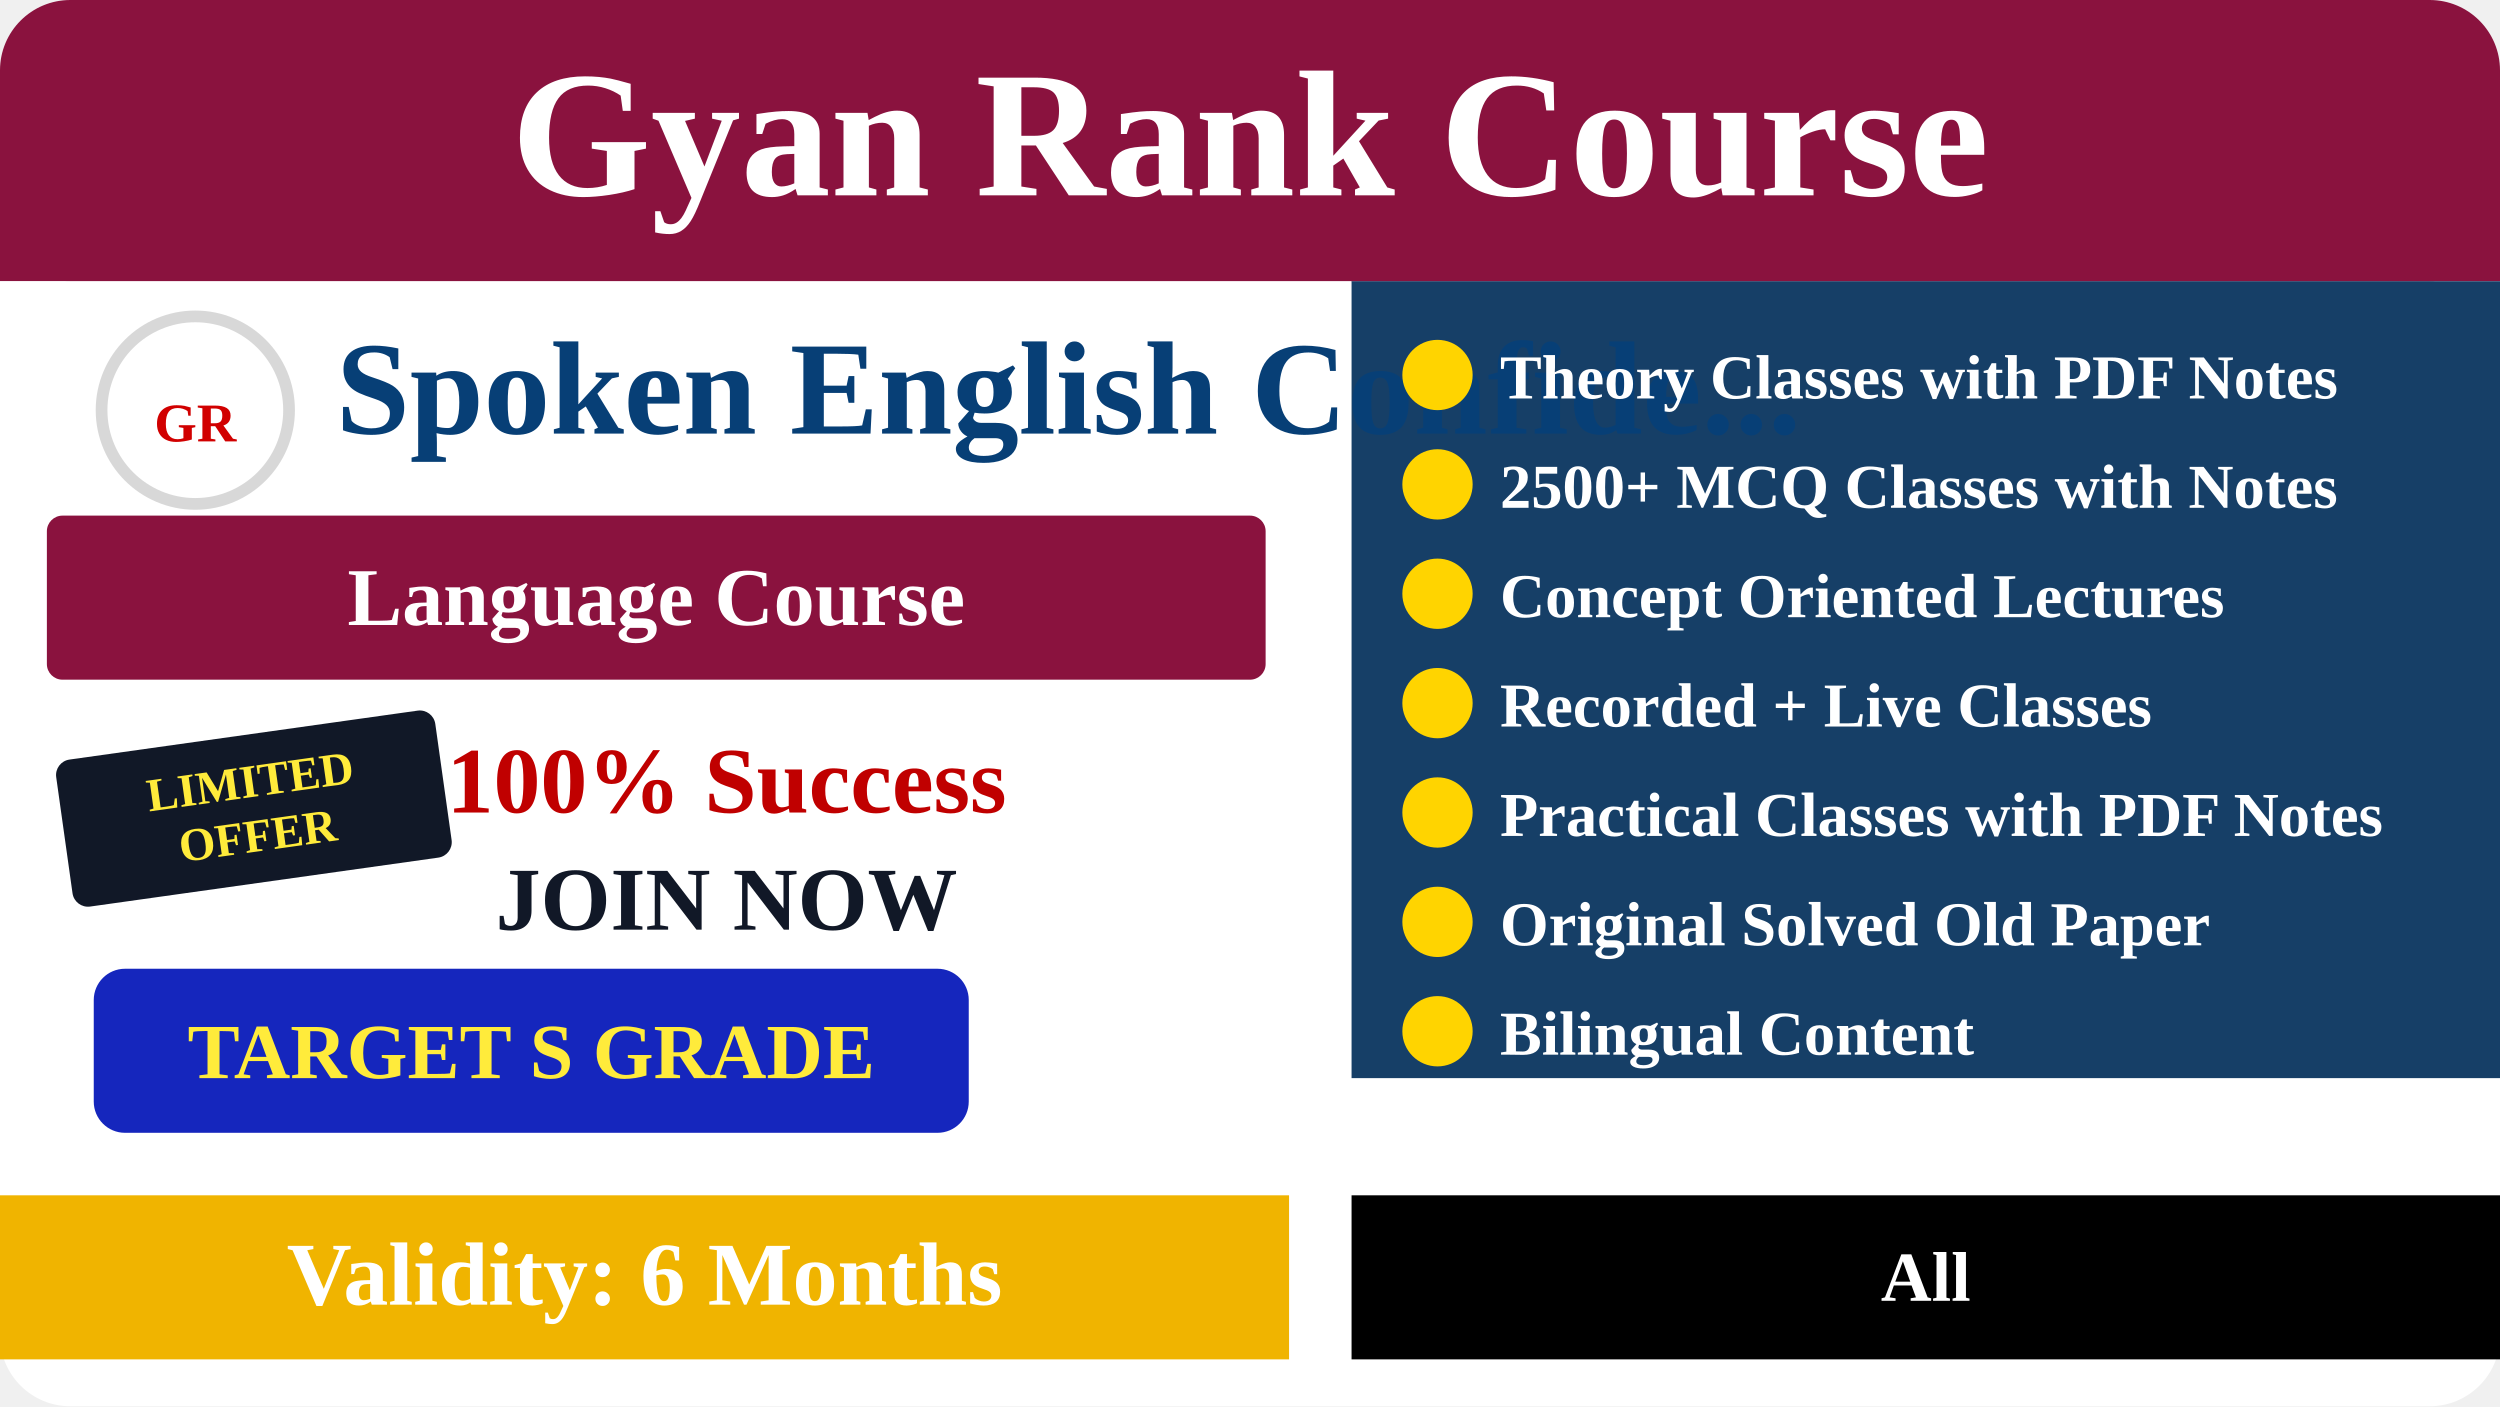
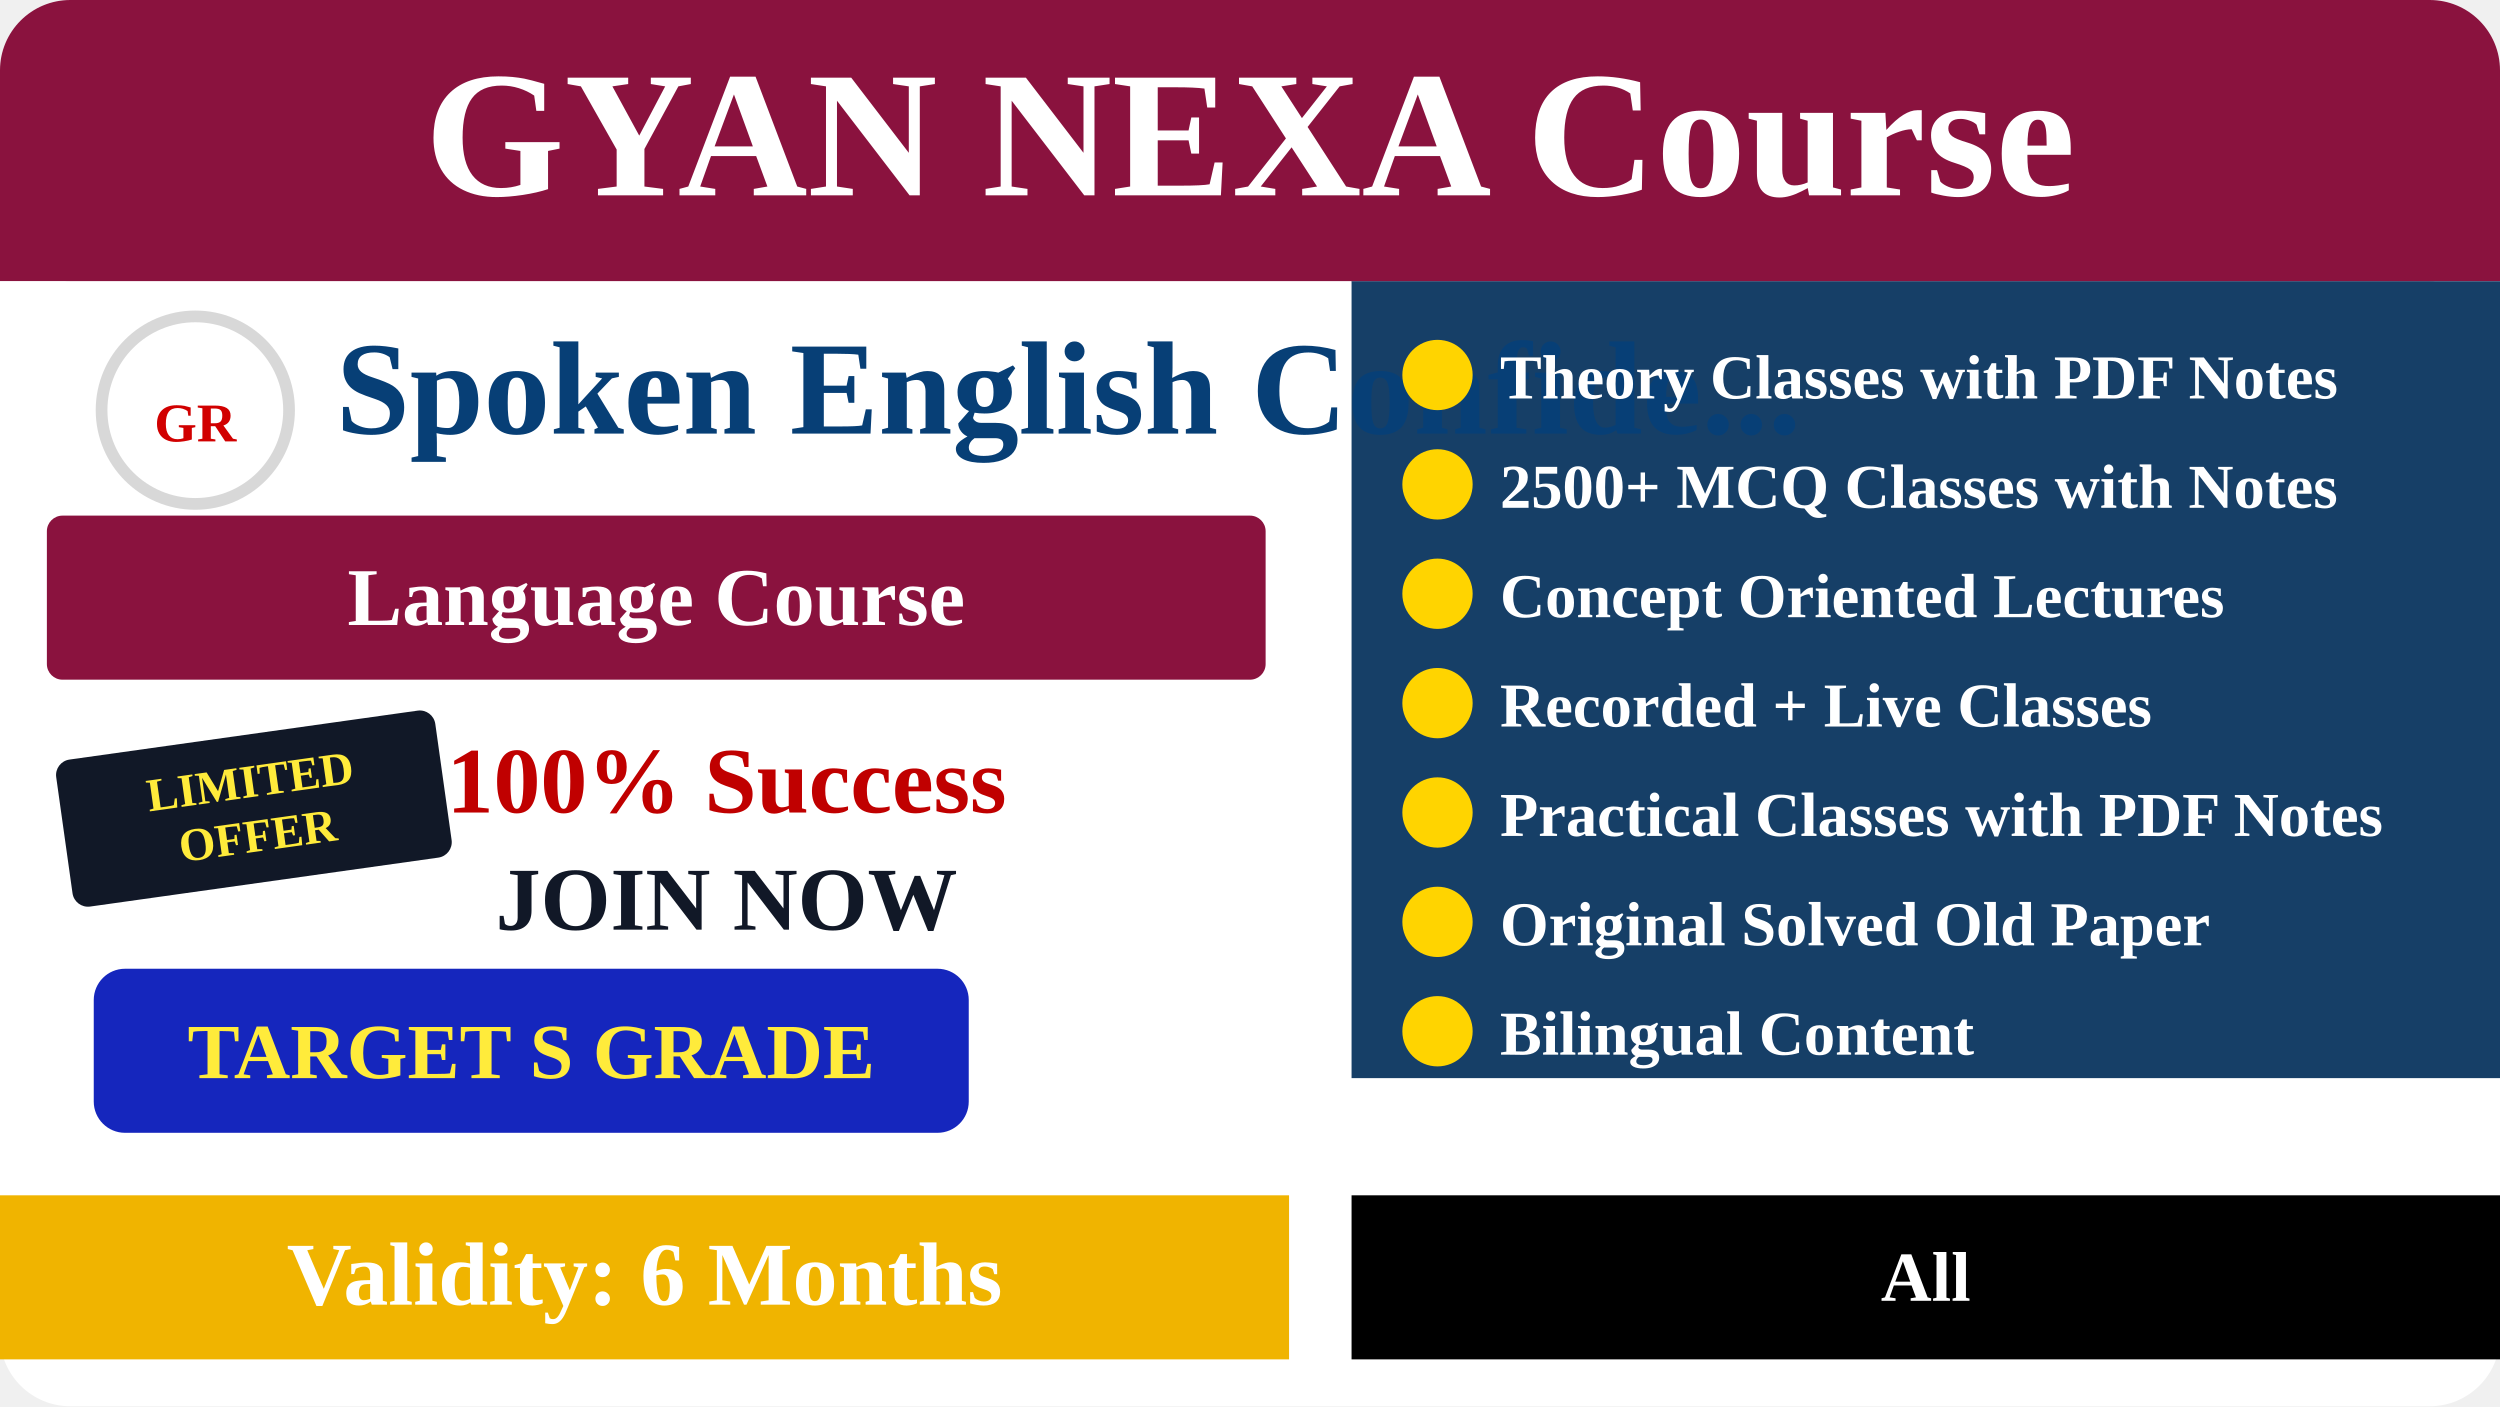
<svg xmlns="http://www.w3.org/2000/svg" width="640" height="360" viewBox="0 0 640 360">
  <rect width="640" height="360" rx="18" fill="#ffffff" />
  <rect x="0" y="0" width="640" height="72" rx="18" fill="#8a123e" />
  <rect x="0" y="54" width="640" height="18" fill="#8a123e" />
-   <text x="320" y="50" text-anchor="middle" font-family="Georgia, Times New Roman, serif" font-size="46" font-weight="900" fill="#ffffff">Gyan Rank Course</text>
+   <text x="320" y="50" text-anchor="middle" font-family="Georgia, Times New Roman, serif" font-size="46" font-weight="900" fill="#ffffff">GYAN NEXA Course</text>
  <rect x="0" y="72" width="346" height="204" fill="#fff" />
  <rect x="346" y="72" width="294" height="204" fill="#163f67" />
  <circle cx="50" cy="105" r="24" fill="#fff" stroke="#d8d8d8" stroke-width="3" />
  <text x="50" y="113" text-anchor="middle" font-family="Times New Roman, Times, serif" font-size="14" font-weight="900" fill="#d10000">GR</text>
  <text x="86" y="111" font-family="Times New Roman, Times, serif" font-size="34" font-weight="900" fill="#073f76">Spoken English Confide...</text>
  <rect x="12" y="132" width="312" height="42" rx="4" fill="#8a123e" />
  <text x="168" y="160" text-anchor="middle" font-family="Times New Roman, Times, serif" font-size="21" font-weight="900" fill="#fff">Language Course</text>
  <rect x="16" y="188" width="98" height="38" rx="4" fill="#111827" transform="rotate(-8 65 207)" />
  <text x="65" y="204" text-anchor="middle" font-family="Times New Roman, Times, serif" font-size="12" font-weight="900" fill="#ffeb3b" transform="rotate(-8 65 207)">LIMITED</text>
  <text x="65" y="218" text-anchor="middle" font-family="Times New Roman, Times, serif" font-size="12" font-weight="900" fill="#ffeb3b" transform="rotate(-8 65 207)">OFFER</text>
  <text x="186" y="208" text-anchor="middle" font-family="Times New Roman, Times, serif" font-size="24" font-weight="900" fill="#c00000">100% Success</text>
  <text x="186" y="238" text-anchor="middle" font-family="Times New Roman, Times, serif" font-size="23" font-weight="900" fill="#111827">JOIN NOW</text>
  <rect x="24" y="248" width="224" height="42" rx="8" fill="#1526bd" />
  <text x="136" y="276" text-anchor="middle" font-family="Times New Roman, Times, serif" font-size="20" font-weight="900" fill="#ffeb3b">TARGET S GRADE</text>
  <rect x="0" y="306" width="330" height="42" fill="#f0b400" />
  <text x="165" y="334" text-anchor="middle" font-family="Times New Roman, Times, serif" font-size="23" font-weight="900" fill="#fff">Validity: 6 Months</text>
  <g font-family="Times New Roman, Times, serif" font-size="16" font-weight="800" fill="#ffffff">
    <circle cx="368" cy="96" r="9" fill="#ffd400" />
    <text x="384" y="102">Theory Classes with PDF Notes</text>
    <circle cx="368" cy="124" r="9" fill="#ffd400" />
    <text x="384" y="130">2500+ MCQ Classes with Notes</text>
    <circle cx="368" cy="152" r="9" fill="#ffd400" />
    <text x="384" y="158">Concept Oriented Lectures</text>
    <circle cx="368" cy="180" r="9" fill="#ffd400" />
    <text x="384" y="186">Recorded + Live Classes</text>
    <circle cx="368" cy="208" r="9" fill="#ffd400" />
    <text x="384" y="214">Practical Classes with PDF Notes</text>
    <circle cx="368" cy="236" r="9" fill="#ffd400" />
    <text x="384" y="242">Original Solved Old Paper</text>
    <circle cx="368" cy="264" r="9" fill="#ffd400" />
    <text x="384" y="270">Bilingual Content</text>
  </g>
  <rect x="346" y="306" width="294" height="42" fill="#000000" />
  <text x="493" y="333" text-anchor="middle" font-family="Times New Roman, Times, serif" font-size="18" font-weight="900" fill="#fff">All</text>
</svg>
